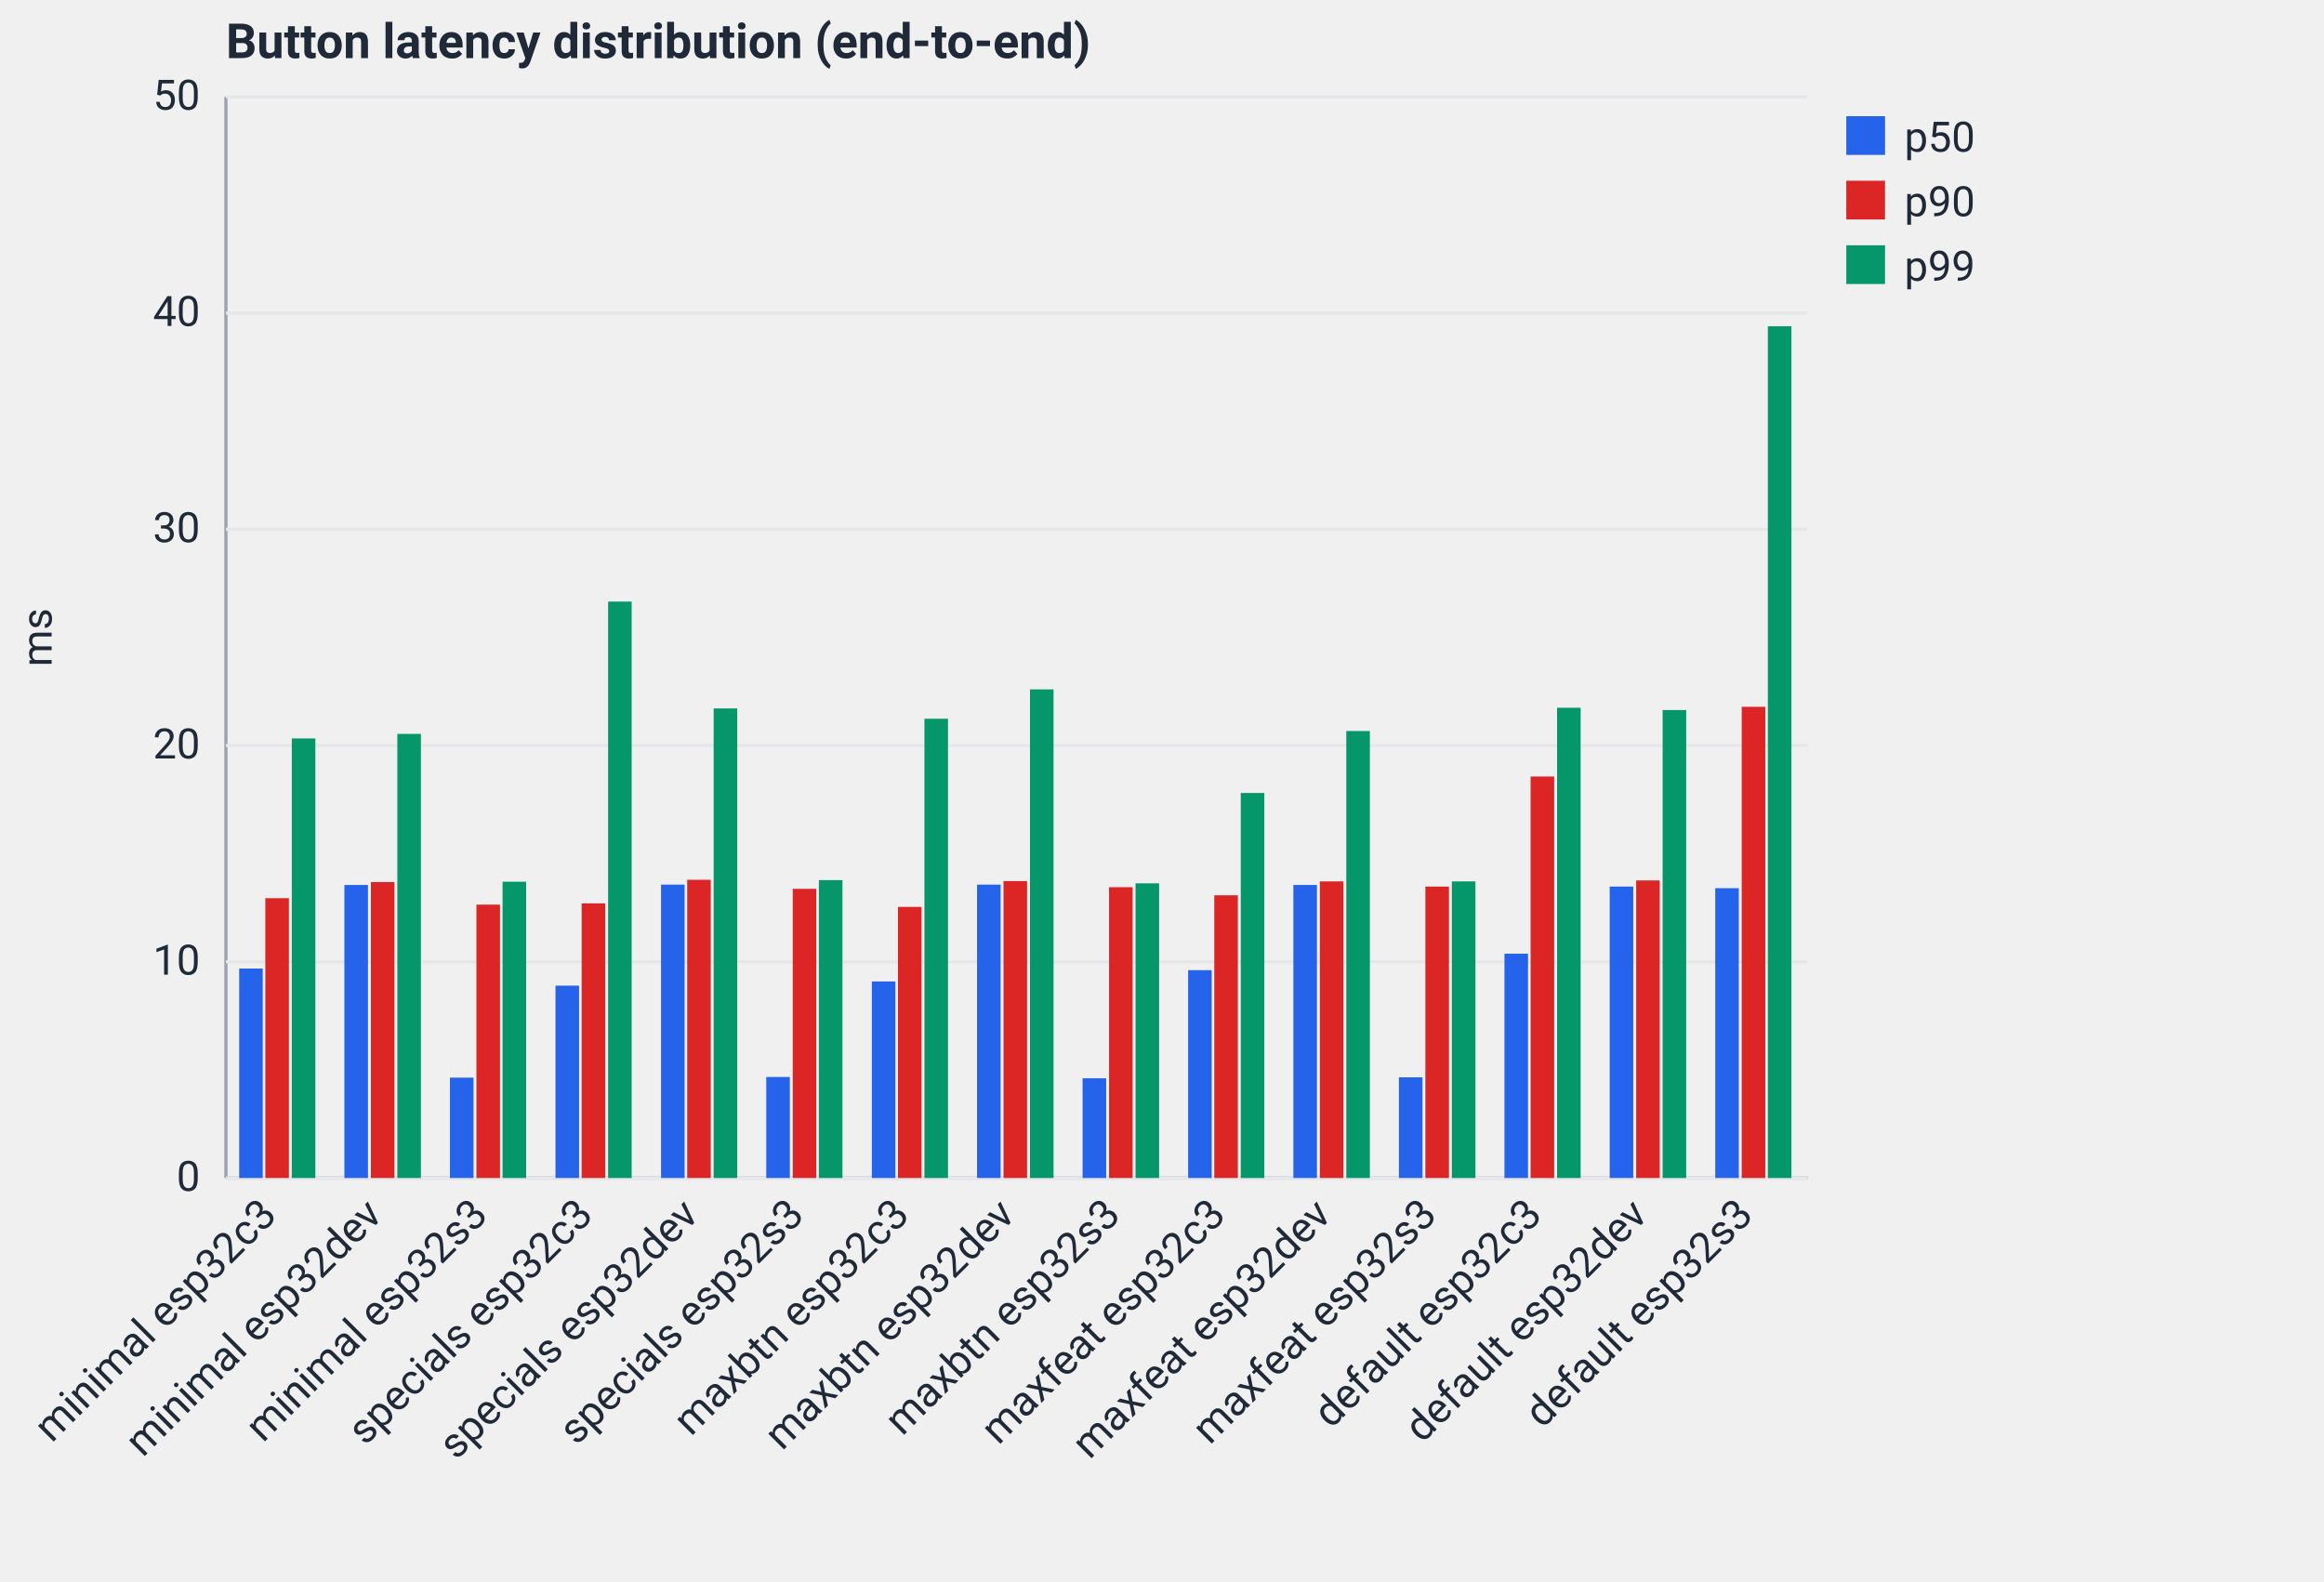
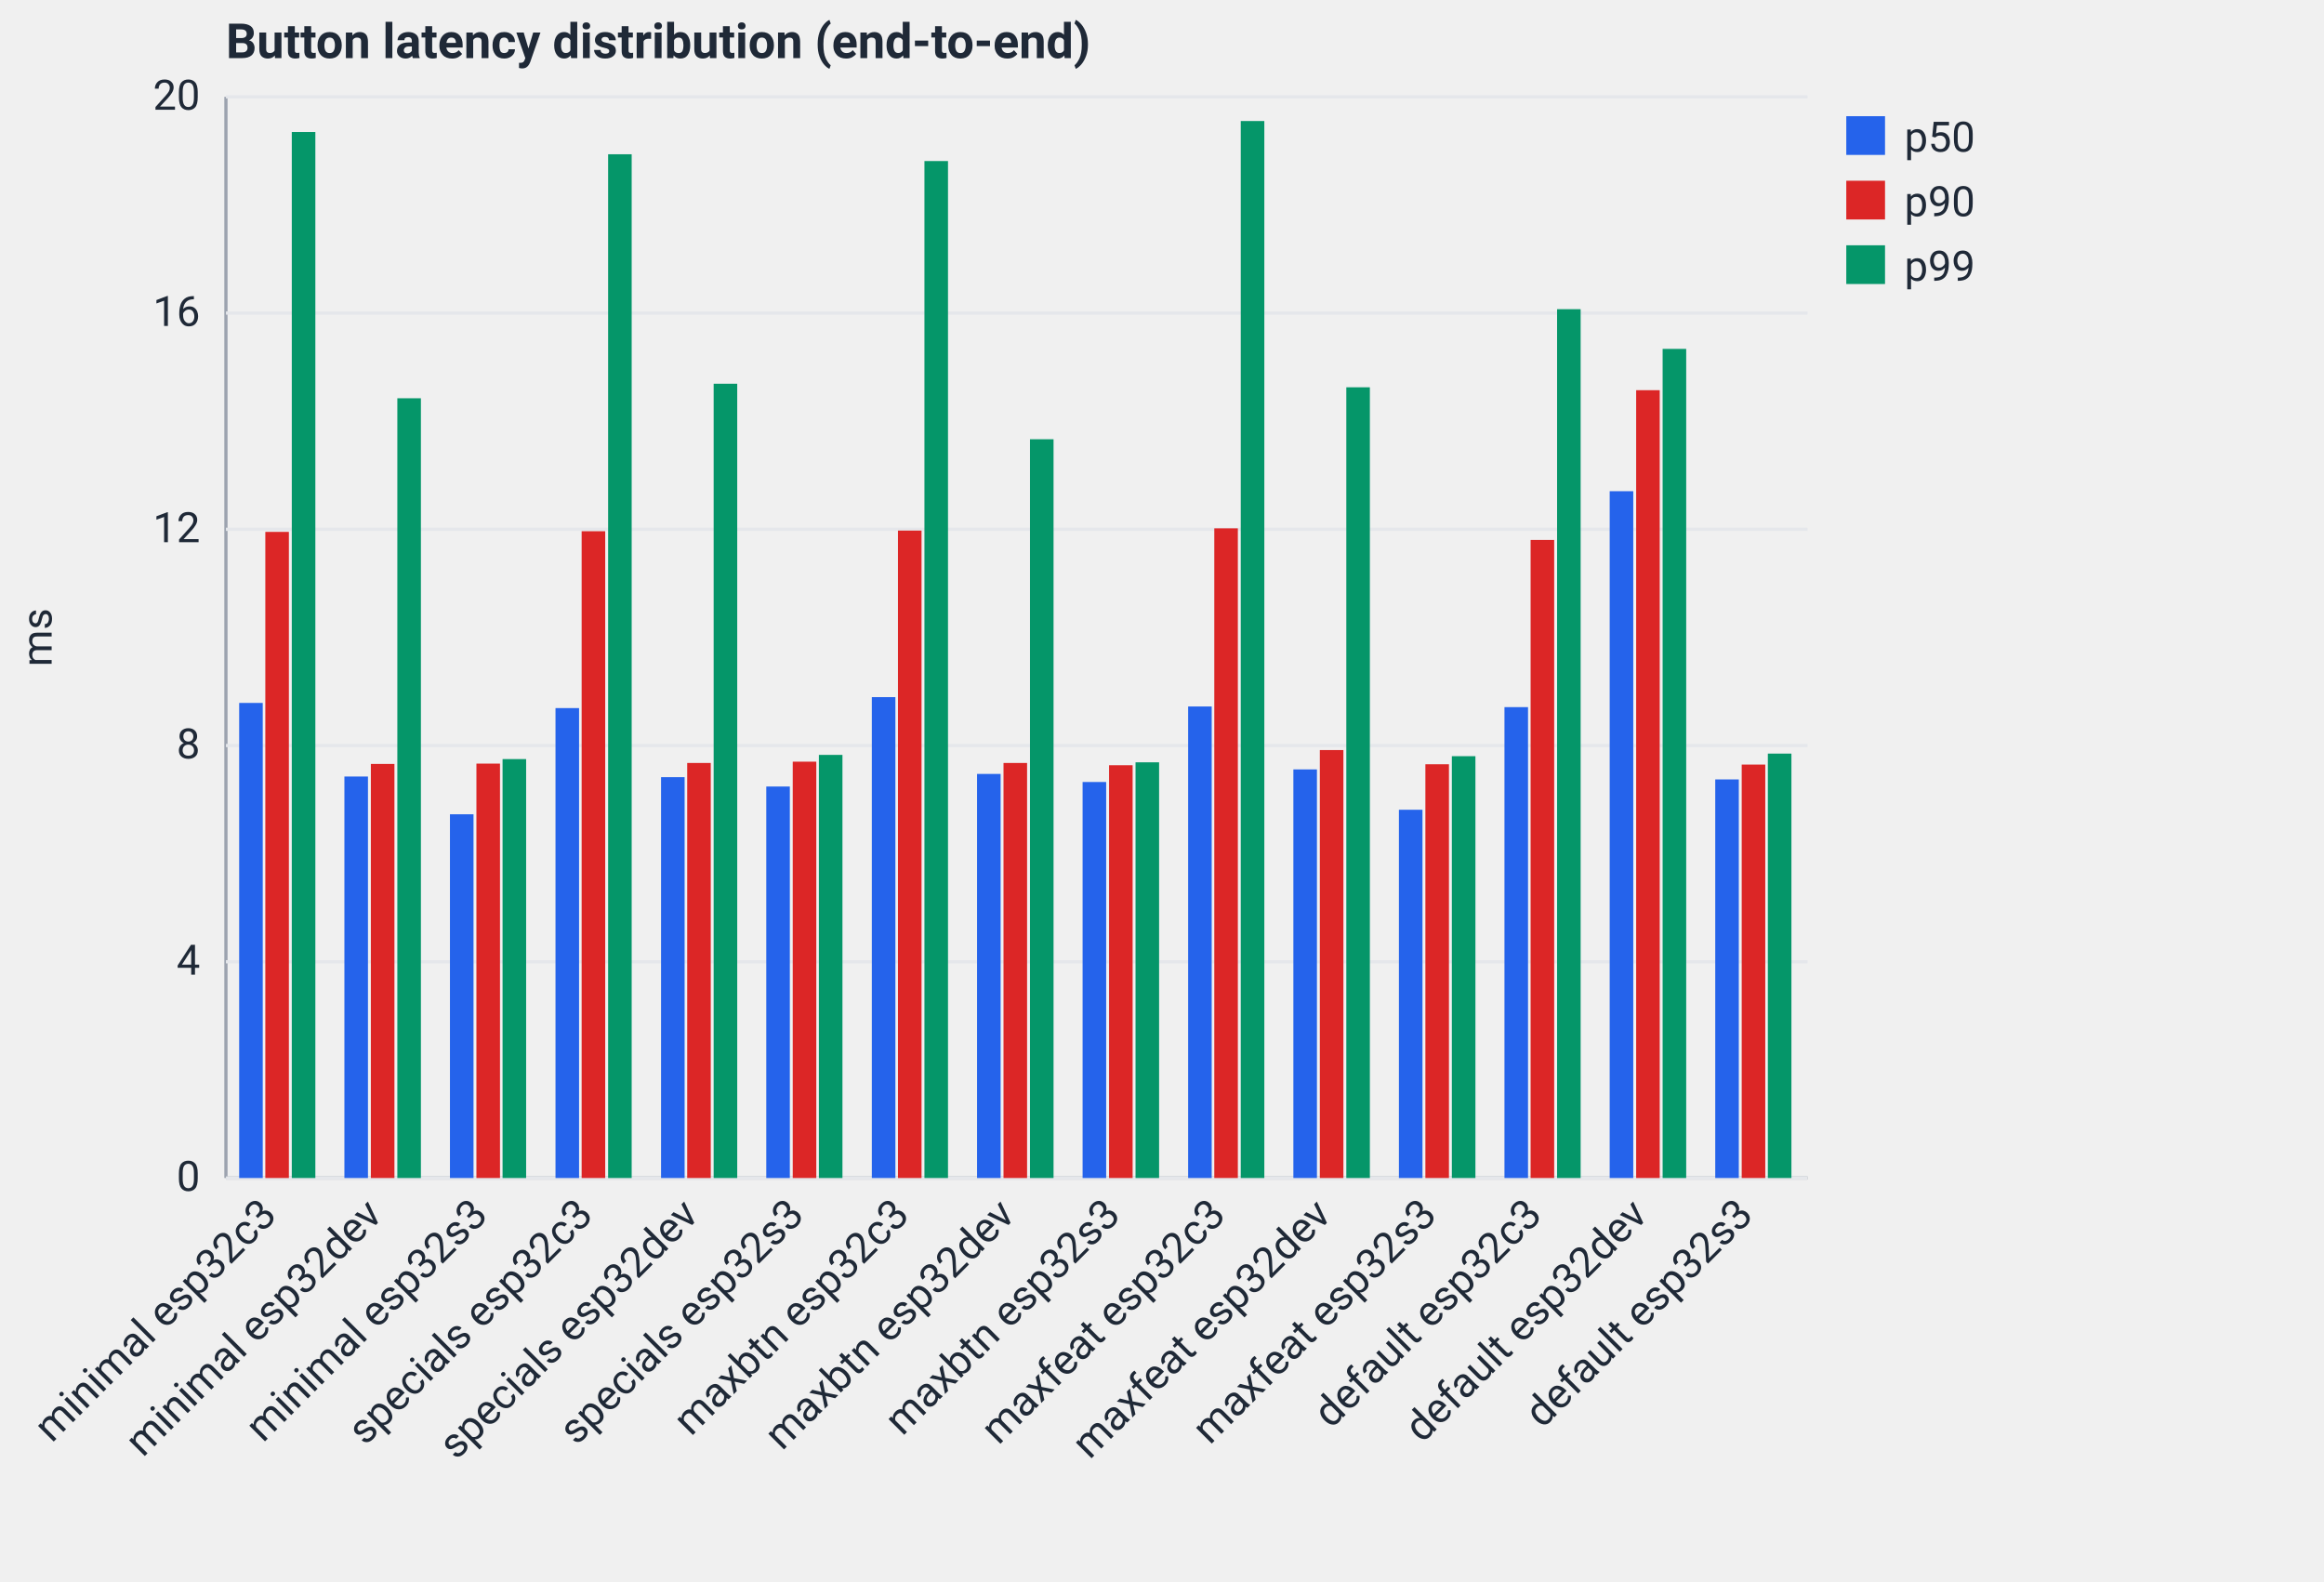
<svg xmlns="http://www.w3.org/2000/svg" viewBox="0 0 720 490" font-family="sans-serif">
  <style>
  text{font:13px -apple-system,Segoe UI,Roboto,sans-serif;fill:#1f2937}
  .ax{stroke:#9ca3af;stroke-width:1}
  .grid{stroke:#e5e7eb;stroke-width:1}
  .ttl{font-size:15px;font-weight:600}
  @media (prefers-color-scheme:dark){
    text{fill:#e5e7eb}.ax{stroke:#6b7280}.grid{stroke:#374151}
    svg{background:#111827}
  }
</style>
  <rect width="720" height="490" fill="white" fill-opacity="0" />
  <text class="ttl" x="70" y="18">Button latency distribution (end-to-end)</text>
  <line class="ax" x1="70" y1="365" x2="560" y2="365" />
  <line class="ax" x1="70" y1="365" x2="70" y2="30" />
  <line class="grid" x1="70" y1="365.0" x2="560" y2="365.0" />
  <text x="62" y="369.0" text-anchor="end">0</text>
  <line class="grid" x1="70" y1="298.0" x2="560" y2="298.0" />
-   <text x="62" y="302.0" text-anchor="end">10</text>
+   <text x="62" y="302.0" text-anchor="end">4</text>
  <line class="grid" x1="70" y1="231.0" x2="560" y2="231.0" />
-   <text x="62" y="235.0" text-anchor="end">20</text>
+   <text x="62" y="235.0" text-anchor="end">8</text>
  <line class="grid" x1="70" y1="164.0" x2="560" y2="164.0" />
-   <text x="62" y="168.0" text-anchor="end">30</text>
+   <text x="62" y="168.0" text-anchor="end">12</text>
  <line class="grid" x1="70" y1="97.0" x2="560" y2="97.0" />
-   <text x="62" y="101.0" text-anchor="end">40</text>
+   <text x="62" y="101.0" text-anchor="end">16</text>
  <line class="grid" x1="70" y1="30.0" x2="560" y2="30.0" />
-   <text x="62" y="34.0" text-anchor="end">50</text>
+   <text x="62" y="34.0" text-anchor="end">20</text>
  <text x="315.0" y="478" text-anchor="middle" />
  <text transform="translate(16,197.5) rotate(-90)" text-anchor="middle">ms</text>
-   <rect x="74.1" y="300.1" width="7.3" height="64.9" fill="#2563eb" />
-   <rect x="82.2" y="278.3" width="7.3" height="86.7" fill="#dc2626" />
-   <rect x="90.4" y="228.8" width="7.3" height="136.2" fill="#059669" />
+   <rect x="74.1" y="217.8" width="7.3" height="147.2" fill="#2563eb" />
+   <rect x="82.2" y="164.8" width="7.3" height="200.2" fill="#dc2626" />
+   <rect x="90.4" y="40.9" width="7.3" height="324.1" fill="#059669" />
  <text x="86.3" y="377.0" text-anchor="end" transform="rotate(-45 86.3 377.0)">minimal esp32c3</text>
-   <rect x="106.7" y="274.2" width="7.3" height="90.8" fill="#2563eb" />
-   <rect x="114.9" y="273.3" width="7.3" height="91.7" fill="#dc2626" />
-   <rect x="123.1" y="227.4" width="7.3" height="137.6" fill="#059669" />
+   <rect x="106.7" y="240.6" width="7.3" height="124.4" fill="#2563eb" />
+   <rect x="114.9" y="236.7" width="7.3" height="128.3" fill="#dc2626" />
+   <rect x="123.1" y="123.4" width="7.3" height="241.6" fill="#059669" />
  <text x="119.0" y="377.0" text-anchor="end" transform="rotate(-45 119.0 377.0)">minimal esp32dev</text>
-   <rect x="139.4" y="333.9" width="7.3" height="31.1" fill="#2563eb" />
-   <rect x="147.6" y="280.3" width="7.3" height="84.7" fill="#dc2626" />
-   <rect x="155.7" y="273.2" width="7.3" height="91.8" fill="#059669" />
+   <rect x="139.4" y="252.3" width="7.3" height="112.7" fill="#2563eb" />
+   <rect x="147.6" y="236.6" width="7.3" height="128.4" fill="#dc2626" />
+   <rect x="155.7" y="235.2" width="7.3" height="129.8" fill="#059669" />
  <text x="151.7" y="377.0" text-anchor="end" transform="rotate(-45 151.7 377.0)">minimal esp32s3</text>
-   <rect x="172.1" y="305.4" width="7.3" height="59.6" fill="#2563eb" />
-   <rect x="180.2" y="279.9" width="7.3" height="85.1" fill="#dc2626" />
-   <rect x="188.4" y="186.4" width="7.3" height="178.6" fill="#059669" />
+   <rect x="172.1" y="219.4" width="7.3" height="145.6" fill="#2563eb" />
+   <rect x="180.2" y="164.6" width="7.3" height="200.4" fill="#dc2626" />
+   <rect x="188.4" y="47.8" width="7.3" height="317.2" fill="#059669" />
  <text x="184.3" y="377.0" text-anchor="end" transform="rotate(-45 184.3 377.0)">specials esp32c3</text>
-   <rect x="204.8" y="274.1" width="7.3" height="90.9" fill="#2563eb" />
-   <rect x="212.9" y="272.6" width="7.3" height="92.4" fill="#dc2626" />
-   <rect x="221.1" y="219.5" width="7.3" height="145.5" fill="#059669" />
+   <rect x="204.8" y="240.8" width="7.3" height="124.2" fill="#2563eb" />
+   <rect x="212.9" y="236.4" width="7.3" height="128.6" fill="#dc2626" />
+   <rect x="221.1" y="118.9" width="7.3" height="246.1" fill="#059669" />
  <text x="217.0" y="377.0" text-anchor="end" transform="rotate(-45 217.0 377.0)">specials esp32dev</text>
-   <rect x="237.4" y="333.7" width="7.3" height="31.3" fill="#2563eb" />
-   <rect x="245.6" y="275.4" width="7.3" height="89.6" fill="#dc2626" />
-   <rect x="253.7" y="272.7" width="7.3" height="92.3" fill="#059669" />
+   <rect x="237.4" y="243.7" width="7.3" height="121.3" fill="#2563eb" />
+   <rect x="245.6" y="236.0" width="7.3" height="129.0" fill="#dc2626" />
+   <rect x="253.7" y="233.9" width="7.3" height="131.1" fill="#059669" />
  <text x="249.7" y="377.0" text-anchor="end" transform="rotate(-45 249.7 377.0)">specials esp32s3</text>
-   <rect x="270.1" y="304.1" width="7.3" height="60.9" fill="#2563eb" />
-   <rect x="278.2" y="281.0" width="7.3" height="84.0" fill="#dc2626" />
-   <rect x="286.4" y="222.7" width="7.3" height="142.3" fill="#059669" />
+   <rect x="270.1" y="216.0" width="7.3" height="149.0" fill="#2563eb" />
+   <rect x="278.2" y="164.4" width="7.3" height="200.6" fill="#dc2626" />
+   <rect x="286.4" y="49.9" width="7.3" height="315.1" fill="#059669" />
  <text x="282.3" y="377.0" text-anchor="end" transform="rotate(-45 282.3 377.0)">maxbtn esp32c3</text>
-   <rect x="302.7" y="274.1" width="7.3" height="90.9" fill="#2563eb" />
-   <rect x="310.9" y="273.0" width="7.3" height="92.0" fill="#dc2626" />
-   <rect x="319.1" y="213.6" width="7.3" height="151.4" fill="#059669" />
+   <rect x="302.7" y="239.8" width="7.3" height="125.2" fill="#2563eb" />
+   <rect x="310.9" y="236.4" width="7.3" height="128.6" fill="#dc2626" />
+   <rect x="319.1" y="136.1" width="7.3" height="228.9" fill="#059669" />
  <text x="315.0" y="377.0" text-anchor="end" transform="rotate(-45 315.0 377.0)">maxbtn esp32dev</text>
-   <rect x="335.4" y="334.1" width="7.3" height="30.9" fill="#2563eb" />
-   <rect x="343.6" y="274.9" width="7.3" height="90.1" fill="#dc2626" />
-   <rect x="351.8" y="273.7" width="7.3" height="91.3" fill="#059669" />
+   <rect x="335.4" y="242.3" width="7.3" height="122.7" fill="#2563eb" />
+   <rect x="343.6" y="237.1" width="7.3" height="127.9" fill="#dc2626" />
+   <rect x="351.8" y="236.2" width="7.3" height="128.8" fill="#059669" />
  <text x="347.7" y="377.0" text-anchor="end" transform="rotate(-45 347.7 377.0)">maxbtn esp32s3</text>
-   <rect x="368.1" y="300.6" width="7.3" height="64.4" fill="#2563eb" />
-   <rect x="376.2" y="277.4" width="7.3" height="87.6" fill="#dc2626" />
-   <rect x="384.4" y="245.7" width="7.3" height="119.3" fill="#059669" />
+   <rect x="368.1" y="218.9" width="7.3" height="146.1" fill="#2563eb" />
+   <rect x="376.2" y="163.7" width="7.3" height="201.3" fill="#dc2626" />
+   <rect x="384.4" y="37.5" width="7.3" height="327.5" fill="#059669" />
  <text x="380.3" y="377.0" text-anchor="end" transform="rotate(-45 380.3 377.0)">maxfeat esp32c3</text>
-   <rect x="400.7" y="274.2" width="7.3" height="90.8" fill="#2563eb" />
-   <rect x="408.9" y="273.1" width="7.3" height="91.9" fill="#dc2626" />
-   <rect x="417.1" y="226.5" width="7.3" height="138.5" fill="#059669" />
+   <rect x="400.7" y="238.4" width="7.3" height="126.6" fill="#2563eb" />
+   <rect x="408.9" y="232.4" width="7.3" height="132.6" fill="#dc2626" />
+   <rect x="417.1" y="120.0" width="7.3" height="245.0" fill="#059669" />
  <text x="413.0" y="377.0" text-anchor="end" transform="rotate(-45 413.0 377.0)">maxfeat esp32dev</text>
-   <rect x="433.4" y="333.8" width="7.3" height="31.2" fill="#2563eb" />
-   <rect x="441.6" y="274.7" width="7.3" height="90.3" fill="#dc2626" />
-   <rect x="449.8" y="273.1" width="7.3" height="91.9" fill="#059669" />
+   <rect x="433.4" y="250.9" width="7.3" height="114.1" fill="#2563eb" />
+   <rect x="441.6" y="236.8" width="7.3" height="128.2" fill="#dc2626" />
+   <rect x="449.8" y="234.3" width="7.3" height="130.7" fill="#059669" />
  <text x="445.7" y="377.0" text-anchor="end" transform="rotate(-45 445.7 377.0)">maxfeat esp32s3</text>
-   <rect x="466.1" y="295.5" width="7.3" height="69.5" fill="#2563eb" />
-   <rect x="474.2" y="240.6" width="7.3" height="124.4" fill="#dc2626" />
-   <rect x="482.4" y="219.3" width="7.3" height="145.7" fill="#059669" />
+   <rect x="466.1" y="219.1" width="7.3" height="145.9" fill="#2563eb" />
+   <rect x="474.2" y="167.3" width="7.3" height="197.7" fill="#dc2626" />
+   <rect x="482.4" y="95.8" width="7.3" height="269.2" fill="#059669" />
  <text x="478.3" y="377.0" text-anchor="end" transform="rotate(-45 478.3 377.0)">default esp32c3</text>
-   <rect x="498.7" y="274.7" width="7.3" height="90.3" fill="#2563eb" />
-   <rect x="506.9" y="272.8" width="7.3" height="92.2" fill="#dc2626" />
-   <rect x="515.1" y="220.0" width="7.3" height="145.0" fill="#059669" />
+   <rect x="498.7" y="152.2" width="7.3" height="212.8" fill="#2563eb" />
+   <rect x="506.9" y="120.9" width="7.3" height="244.1" fill="#dc2626" />
+   <rect x="515.1" y="108.1" width="7.3" height="256.9" fill="#059669" />
  <text x="511.0" y="377.0" text-anchor="end" transform="rotate(-45 511.0 377.0)">default esp32dev</text>
-   <rect x="531.4" y="275.2" width="7.3" height="89.8" fill="#2563eb" />
-   <rect x="539.6" y="219.0" width="7.3" height="146.0" fill="#dc2626" />
-   <rect x="547.7" y="101.1" width="7.3" height="263.9" fill="#059669" />
+   <rect x="531.4" y="241.5" width="7.3" height="123.5" fill="#2563eb" />
+   <rect x="539.6" y="236.9" width="7.3" height="128.1" fill="#dc2626" />
+   <rect x="547.7" y="233.5" width="7.3" height="131.5" fill="#059669" />
  <text x="543.7" y="377.0" text-anchor="end" transform="rotate(-45 543.7 377.0)">default esp32s3</text>
  <rect x="572" y="36" width="12" height="12" fill="#2563eb" />
  <text x="590" y="47">p50</text>
  <rect x="572" y="56" width="12" height="12" fill="#dc2626" />
  <text x="590" y="67">p90</text>
  <rect x="572" y="76" width="12" height="12" fill="#059669" />
  <text x="590" y="87">p99</text>
</svg>
